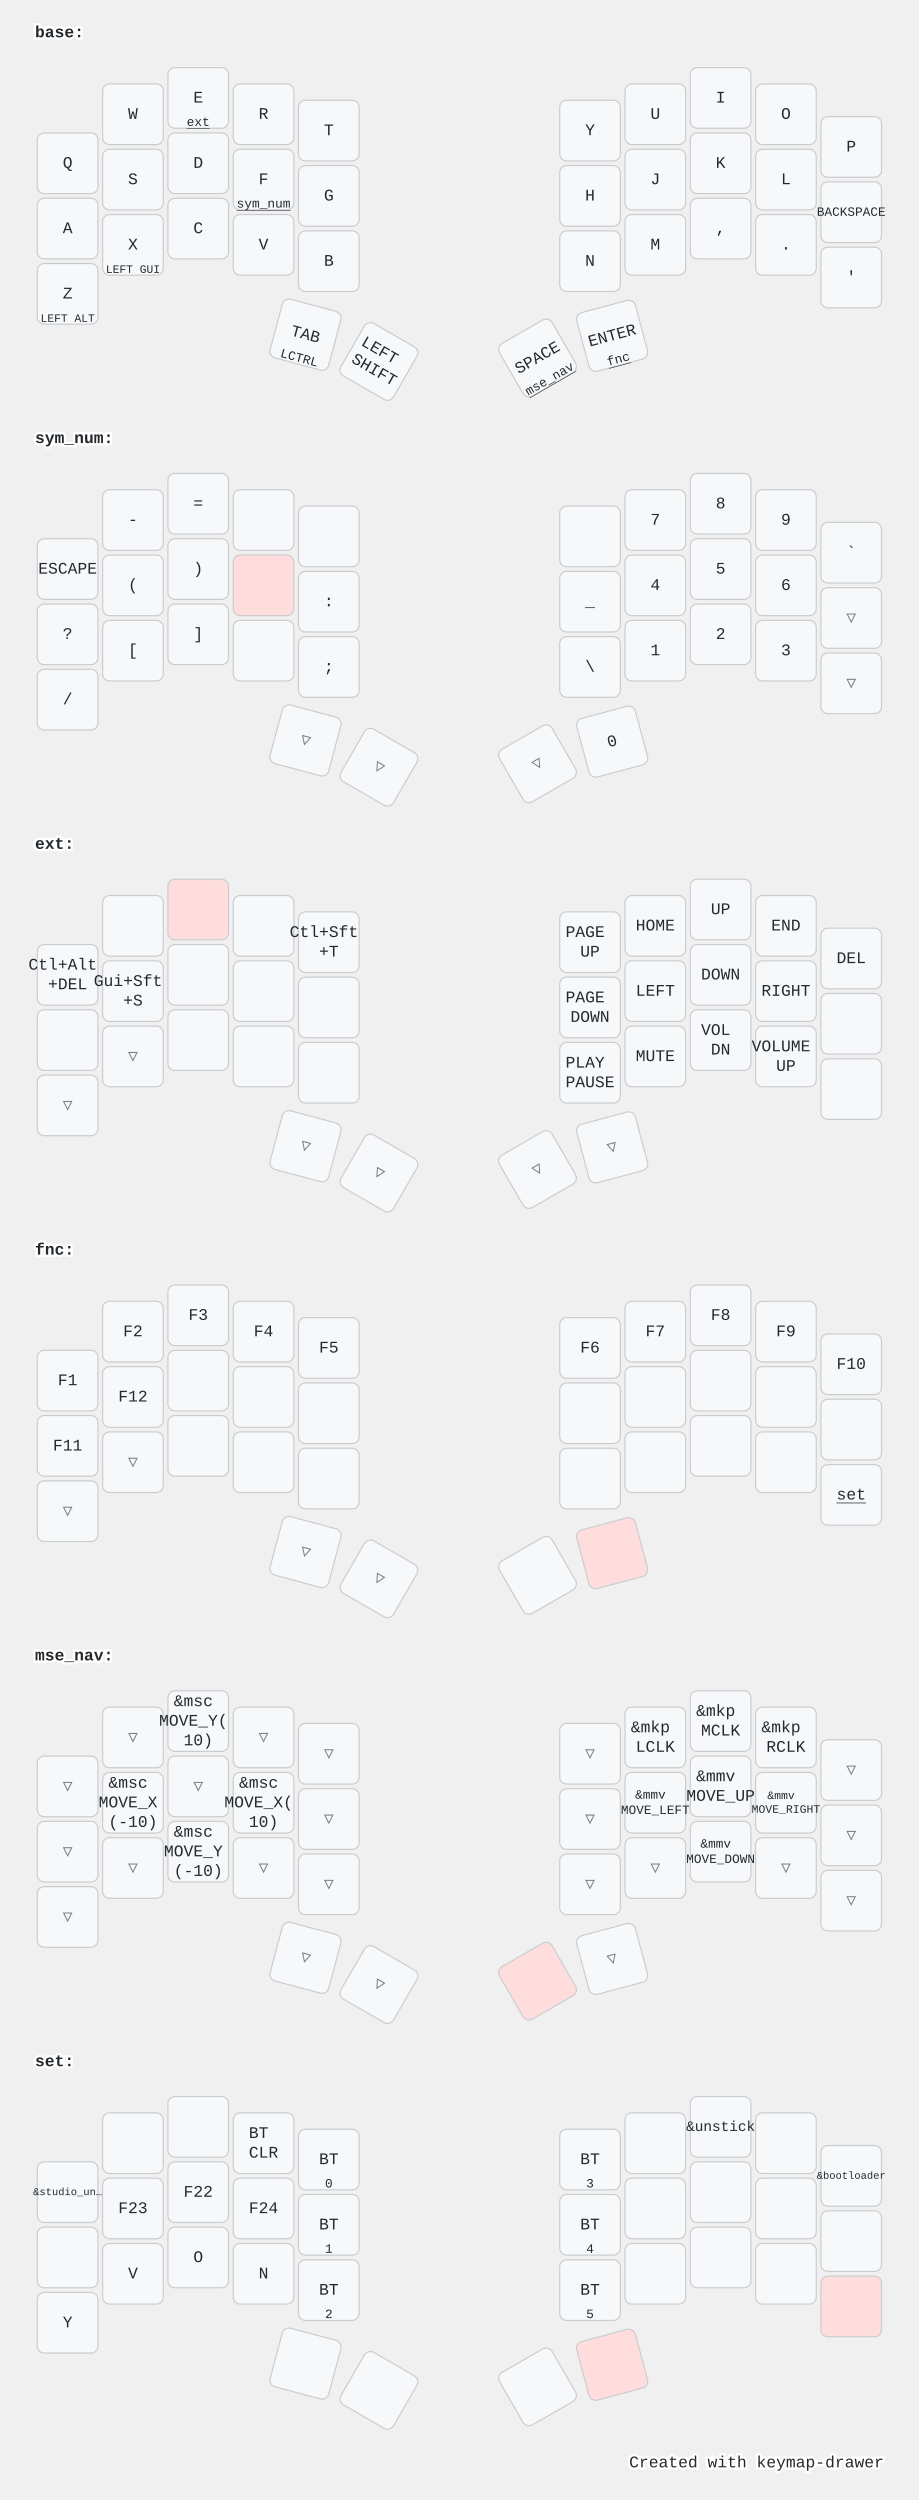
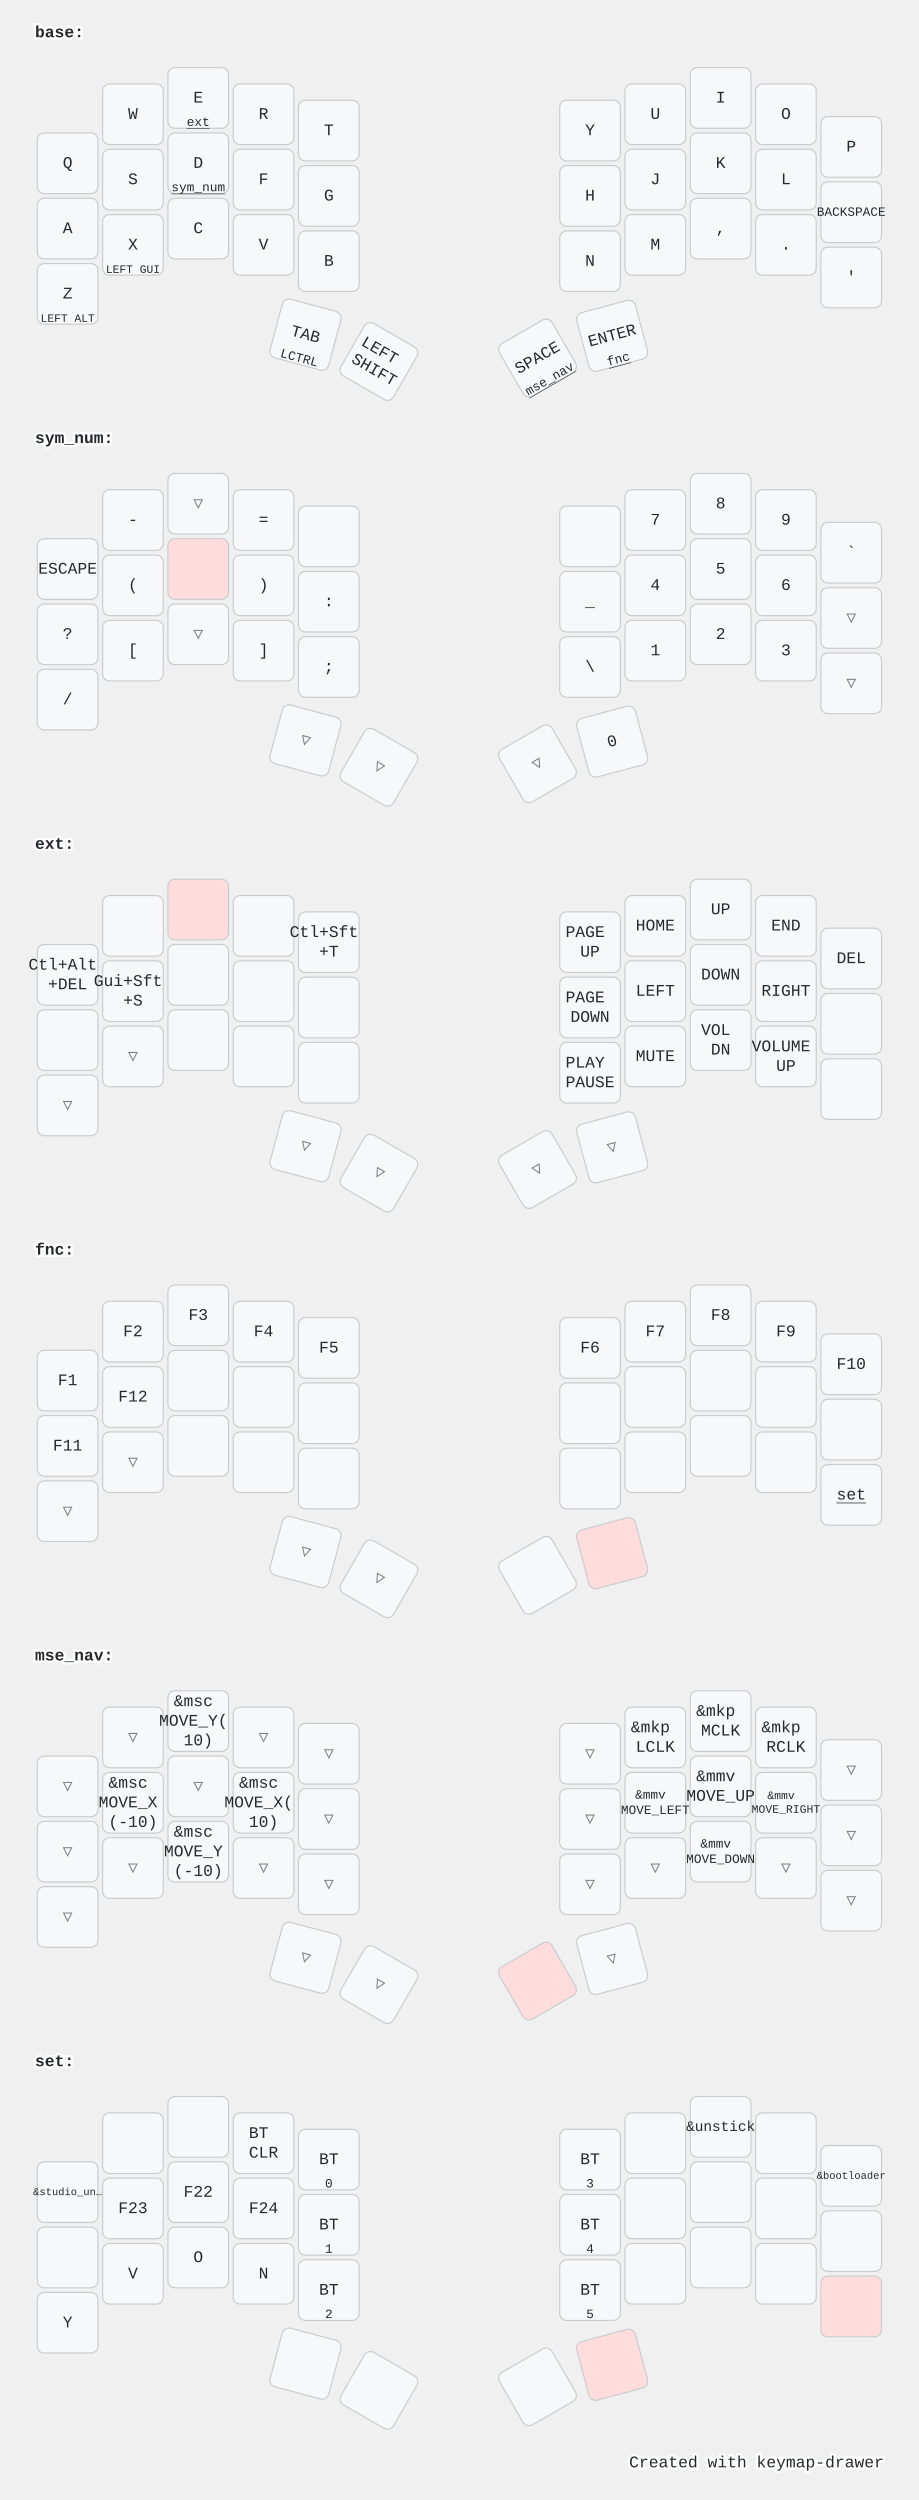
<svg xmlns="http://www.w3.org/2000/svg" width="788" height="2144" viewBox="0 0 788 2144" class="keymap">
  <style>/* inherit to force styles through use tags */
svg path {
    fill: inherit;
}

/* font and background color specifications */
svg.keymap {
    font-family: SFMono-Regular,Consolas,Liberation Mono,Menlo,monospace;
    font-size: 14px;
    font-kerning: normal;
    text-rendering: optimizeLegibility;
    fill: #24292e;
}

/* default key styling */
rect.key {
    fill: #f6f8fa;
}

rect.key, rect.combo {
    stroke: #c9cccf;
    stroke-width: 1;
}

/* default key side styling, only used is draw_key_sides is set */
rect.side {
    filter: brightness(90%);
}

/* color accent for combo boxes */
rect.combo, rect.combo-separate {
    fill: #cdf;
}

/* color accent for held keys */
rect.held, rect.combo.held {
    fill: #fdd;
}

/* color accent for ghost (optional) keys */
rect.ghost, rect.combo.ghost {
    stroke-dasharray: 4, 4;
    stroke-width: 2;
}

text {
    text-anchor: middle;
    dominant-baseline: middle;
}

/* styling for layer labels */
text.label {
    font-weight: bold;
    text-anchor: start;
    stroke: white;
    stroke-width: 4;
    paint-order: stroke;
}

/* styling for optional footer */
text.footer {
    text-anchor: end;
    dominant-baseline: auto;
    stroke: white;
    stroke-width: 4;
    paint-order: stroke;
}

/* styling for combo tap, and key non-tap label text */
text.combo, text.hold, text.shifted, text.left, text.right {
    font-size: 11px;
}

text.hold {
    text-anchor: middle;
    dominant-baseline: auto;
}

text.shifted {
    text-anchor: middle;
    dominant-baseline: hanging;
}

text.left {
    text-anchor: start;
}

text.right {
    text-anchor: end;
}

text.layer-activator {
    text-decoration: underline;
}

/* styling for hold/shifted label text in combo box */
text.combo.hold, text.combo.shifted, text.combo.left, text.combo.right {
    font-size: 8px;
}

/* lighter symbol for transparent keys */
text.trans {
    fill: #7b7e81;
}

/* styling for combo dendrons */
path.combo {
    stroke-width: 1;
    stroke: gray;
    fill: none;
}

/* Start Tabler Icons Cleanup */
/* cannot use height/width with glyphs */
.icon-tabler &gt; path {
    fill: inherit;
    stroke: inherit;
    stroke-width: 2;
}
/* hide tabler's default box */
.icon-tabler &gt; path[stroke="none"][fill="none"] {
    visibility: hidden;
}
/* End Tabler Icons Cleanup */

@media (prefers-color-scheme: dark) {
svg.keymap { fill: #d1d6db; }
rect.key { fill: #3f4750; }
rect.key, rect.combo { stroke: #60666c; }
rect.combo, rect.combo-separate { fill: #1f3d7a; }
rect.held, rect.combo.held { fill: #854747; }
text.label, text.footer { stroke: black; }
text.trans { fill: #7e8184; }
path.combo { stroke: #7f7f7f; }

}

svg.keymap { background-color: #ccccff; }</style>
  <g transform="translate(30, 0)" class="layer-base">
    <text x="0" y="28" class="label" id="base">base:</text>
    <g transform="translate(0, 56)">
      <g transform="translate(28, 84)" class="key keypos-0">
        <rect rx="6" ry="6" x="-26" y="-26" width="52" height="52" class="key" />
        <text x="0" y="0" class="key tap">Q</text>
      </g>
      <g transform="translate(84, 42)" class="key keypos-1">
        <rect rx="6" ry="6" x="-26" y="-26" width="52" height="52" class="key" />
        <text x="0" y="0" class="key tap">W</text>
      </g>
      <g transform="translate(140, 28)" class="key keypos-2">
        <rect rx="6" ry="6" x="-26" y="-26" width="52" height="52" class="key" />
        <text x="0" y="0" class="key tap">E</text>
        <a href="#ext">
          <text x="0" y="24" class="key hold layer-activator">ext</text>
        </a>
      </g>
      <g transform="translate(196, 42)" class="key keypos-3">
        <rect rx="6" ry="6" x="-26" y="-26" width="52" height="52" class="key" />
        <text x="0" y="0" class="key tap">R</text>
      </g>
      <g transform="translate(252, 56)" class="key keypos-4">
        <rect rx="6" ry="6" x="-26" y="-26" width="52" height="52" class="key" />
        <text x="0" y="0" class="key tap">T</text>
      </g>
      <g transform="translate(476, 56)" class="key keypos-5">
        <rect rx="6" ry="6" x="-26" y="-26" width="52" height="52" class="key" />
        <text x="0" y="0" class="key tap">Y</text>
      </g>
      <g transform="translate(532, 42)" class="key keypos-6">
        <rect rx="6" ry="6" x="-26" y="-26" width="52" height="52" class="key" />
        <text x="0" y="0" class="key tap">U</text>
      </g>
      <g transform="translate(588, 28)" class="key keypos-7">
        <rect rx="6" ry="6" x="-26" y="-26" width="52" height="52" class="key" />
        <text x="0" y="0" class="key tap">I</text>
      </g>
      <g transform="translate(644, 42)" class="key keypos-8">
        <rect rx="6" ry="6" x="-26" y="-26" width="52" height="52" class="key" />
        <text x="0" y="0" class="key tap">O</text>
      </g>
      <g transform="translate(700, 70)" class="key keypos-9">
        <rect rx="6" ry="6" x="-26" y="-26" width="52" height="52" class="key" />
        <text x="0" y="0" class="key tap">P</text>
      </g>
      <g transform="translate(28, 140)" class="key keypos-10">
        <rect rx="6" ry="6" x="-26" y="-26" width="52" height="52" class="key" />
        <text x="0" y="0" class="key tap">A</text>
      </g>
      <g transform="translate(84, 98)" class="key keypos-11">
        <rect rx="6" ry="6" x="-26" y="-26" width="52" height="52" class="key" />
        <text x="0" y="0" class="key tap">S</text>
      </g>
      <g transform="translate(140, 84)" class="key keypos-12">
        <rect rx="6" ry="6" x="-26" y="-26" width="52" height="52" class="key" />
        <text x="0" y="0" class="key tap">D</text>
-       </g>
-       <g transform="translate(196, 98)" class="key keypos-13">
-         <rect rx="6" ry="6" x="-26" y="-26" width="52" height="52" class="key" />
-         <text x="0" y="0" class="key tap">F</text>
        <a href="#sym_num">
          <text x="0" y="24" class="key hold layer-activator">sym_num</text>
        </a>
+       </g>
+       <g transform="translate(196, 98)" class="key keypos-13">
+         <rect rx="6" ry="6" x="-26" y="-26" width="52" height="52" class="key" />
+         <text x="0" y="0" class="key tap">F</text>
      </g>
      <g transform="translate(252, 112)" class="key keypos-14">
        <rect rx="6" ry="6" x="-26" y="-26" width="52" height="52" class="key" />
        <text x="0" y="0" class="key tap">G</text>
      </g>
      <g transform="translate(476, 112)" class="key keypos-15">
        <rect rx="6" ry="6" x="-26" y="-26" width="52" height="52" class="key" />
        <text x="0" y="0" class="key tap">H</text>
      </g>
      <g transform="translate(532, 98)" class="key keypos-16">
        <rect rx="6" ry="6" x="-26" y="-26" width="52" height="52" class="key" />
        <text x="0" y="0" class="key tap">J</text>
      </g>
      <g transform="translate(588, 84)" class="key keypos-17">
        <rect rx="6" ry="6" x="-26" y="-26" width="52" height="52" class="key" />
        <text x="0" y="0" class="key tap">K</text>
      </g>
      <g transform="translate(644, 98)" class="key keypos-18">
        <rect rx="6" ry="6" x="-26" y="-26" width="52" height="52" class="key" />
        <text x="0" y="0" class="key tap">L</text>
      </g>
      <g transform="translate(700, 126)" class="key keypos-19">
        <rect rx="6" ry="6" x="-26" y="-26" width="52" height="52" class="key" />
        <text x="0" y="0" class="key tap">
          <tspan style="font-size: 78%">BACKSPACE</tspan>
        </text>
      </g>
      <g transform="translate(28, 196)" class="key keypos-20">
        <rect rx="6" ry="6" x="-26" y="-26" width="52" height="52" class="key" />
        <text x="0" y="0" class="key tap">Z</text>
        <text x="0" y="24" class="key hold">
          <tspan style="font-size: 88%">LEFT ALT</tspan>
        </text>
      </g>
      <g transform="translate(84, 154)" class="key keypos-21">
        <rect rx="6" ry="6" x="-26" y="-26" width="52" height="52" class="key" />
        <text x="0" y="0" class="key tap">X</text>
        <text x="0" y="24" class="key hold">
          <tspan style="font-size: 88%">LEFT GUI</tspan>
        </text>
      </g>
      <g transform="translate(140, 140)" class="key keypos-22">
        <rect rx="6" ry="6" x="-26" y="-26" width="52" height="52" class="key" />
        <text x="0" y="0" class="key tap">C</text>
      </g>
      <g transform="translate(196, 154)" class="key keypos-23">
        <rect rx="6" ry="6" x="-26" y="-26" width="52" height="52" class="key" />
        <text x="0" y="0" class="key tap">V</text>
      </g>
      <g transform="translate(252, 168)" class="key keypos-24">
        <rect rx="6" ry="6" x="-26" y="-26" width="52" height="52" class="key" />
        <text x="0" y="0" class="key tap">B</text>
      </g>
      <g transform="translate(476, 168)" class="key keypos-25">
        <rect rx="6" ry="6" x="-26" y="-26" width="52" height="52" class="key" />
        <text x="0" y="0" class="key tap">N</text>
      </g>
      <g transform="translate(532, 154)" class="key keypos-26">
        <rect rx="6" ry="6" x="-26" y="-26" width="52" height="52" class="key" />
        <text x="0" y="0" class="key tap">M</text>
      </g>
      <g transform="translate(588, 140)" class="key keypos-27">
        <rect rx="6" ry="6" x="-26" y="-26" width="52" height="52" class="key" />
        <text x="0" y="0" class="key tap">,</text>
      </g>
      <g transform="translate(644, 154)" class="key keypos-28">
        <rect rx="6" ry="6" x="-26" y="-26" width="52" height="52" class="key" />
        <text x="0" y="0" class="key tap">.</text>
      </g>
      <g transform="translate(700, 182)" class="key keypos-29">
        <rect rx="6" ry="6" x="-26" y="-26" width="52" height="52" class="key" />
        <text x="0" y="0" class="key tap">'</text>
      </g>
      <g transform="translate(232, 231) rotate(15.0)" class="key keypos-30">
        <rect rx="6" ry="6" x="-26" y="-26" width="52" height="52" class="key" />
        <text x="0" y="0" class="key tap">TAB</text>
        <text x="0" y="24" class="key hold">LCTRL</text>
      </g>
      <g transform="translate(295, 254) rotate(30.0)" class="key keypos-31">
        <rect rx="6" ry="6" x="-26" y="-26" width="52" height="52" class="key" />
        <text x="0" y="0" class="key tap">
          <tspan x="0" dy="-0.6em">LEFT</tspan>
          <tspan x="0" dy="1.2em">SHIFT</tspan>
        </text>
      </g>
      <g transform="translate(431, 251) rotate(-30.0)" class="key keypos-32">
        <rect rx="6" ry="6" x="-26" y="-26" width="52" height="52" class="key" />
        <text x="0" y="0" class="key tap">SPACE</text>
        <a href="#mse_nav">
          <text x="0" y="24" class="key hold layer-activator">mse_nav</text>
        </a>
      </g>
      <g transform="translate(495, 232) rotate(-15.0)" class="key keypos-33">
        <rect rx="6" ry="6" x="-26" y="-26" width="52" height="52" class="key" />
        <text x="0" y="0" class="key tap">ENTER</text>
        <a href="#fnc">
          <text x="0" y="24" class="key hold layer-activator">fnc</text>
        </a>
      </g>
    </g>
  </g>
  <g transform="translate(30, 348)" class="layer-sym_num">
    <text x="0" y="28" class="label" id="sym_num">sym_num:</text>
    <g transform="translate(0, 56)">
      <g transform="translate(28, 84)" class="key keypos-0">
        <rect rx="6" ry="6" x="-26" y="-26" width="52" height="52" class="key" />
        <text x="0" y="0" class="key tap">ESCAPE</text>
      </g>
      <g transform="translate(84, 42)" class="key keypos-1">
        <rect rx="6" ry="6" x="-26" y="-26" width="52" height="52" class="key" />
        <text x="0" y="0" class="key tap">-</text>
      </g>
-       <g transform="translate(140, 28)" class="key keypos-2">
+       <g transform="translate(140, 28)" class="key trans keypos-2">
+         <rect rx="6" ry="6" x="-26" y="-26" width="52" height="52" class="key trans" />
+         <text x="0" y="0" class="key trans tap">▽</text>
+       </g>
+       <g transform="translate(196, 42)" class="key keypos-3">
        <rect rx="6" ry="6" x="-26" y="-26" width="52" height="52" class="key" />
        <text x="0" y="0" class="key tap">=</text>
      </g>
-       <g transform="translate(196, 42)" class="key keypos-3">
-         <rect rx="6" ry="6" x="-26" y="-26" width="52" height="52" class="key" />
-       </g>
      <g transform="translate(252, 56)" class="key keypos-4">
        <rect rx="6" ry="6" x="-26" y="-26" width="52" height="52" class="key" />
      </g>
      <g transform="translate(476, 56)" class="key keypos-5">
        <rect rx="6" ry="6" x="-26" y="-26" width="52" height="52" class="key" />
      </g>
      <g transform="translate(532, 42)" class="key keypos-6">
        <rect rx="6" ry="6" x="-26" y="-26" width="52" height="52" class="key" />
        <text x="0" y="0" class="key tap">7</text>
      </g>
      <g transform="translate(588, 28)" class="key keypos-7">
        <rect rx="6" ry="6" x="-26" y="-26" width="52" height="52" class="key" />
        <text x="0" y="0" class="key tap">8</text>
      </g>
      <g transform="translate(644, 42)" class="key keypos-8">
        <rect rx="6" ry="6" x="-26" y="-26" width="52" height="52" class="key" />
        <text x="0" y="0" class="key tap">9</text>
      </g>
      <g transform="translate(700, 70)" class="key keypos-9">
        <rect rx="6" ry="6" x="-26" y="-26" width="52" height="52" class="key" />
        <text x="0" y="0" class="key tap">`</text>
      </g>
      <g transform="translate(28, 140)" class="key keypos-10">
        <rect rx="6" ry="6" x="-26" y="-26" width="52" height="52" class="key" />
        <text x="0" y="0" class="key tap">?</text>
      </g>
      <g transform="translate(84, 98)" class="key keypos-11">
        <rect rx="6" ry="6" x="-26" y="-26" width="52" height="52" class="key" />
        <text x="0" y="0" class="key tap">(</text>
      </g>
-       <g transform="translate(140, 84)" class="key keypos-12">
+       <g transform="translate(140, 84)" class="key held keypos-12">
+         <rect rx="6" ry="6" x="-26" y="-26" width="52" height="52" class="key held" />
+       </g>
+       <g transform="translate(196, 98)" class="key keypos-13">
        <rect rx="6" ry="6" x="-26" y="-26" width="52" height="52" class="key" />
        <text x="0" y="0" class="key tap">)</text>
      </g>
-       <g transform="translate(196, 98)" class="key held keypos-13">
-         <rect rx="6" ry="6" x="-26" y="-26" width="52" height="52" class="key held" />
-       </g>
      <g transform="translate(252, 112)" class="key keypos-14">
        <rect rx="6" ry="6" x="-26" y="-26" width="52" height="52" class="key" />
        <text x="0" y="0" class="key tap">:</text>
      </g>
      <g transform="translate(476, 112)" class="key keypos-15">
        <rect rx="6" ry="6" x="-26" y="-26" width="52" height="52" class="key" />
        <text x="0" y="0" class="key tap">_</text>
      </g>
      <g transform="translate(532, 98)" class="key keypos-16">
        <rect rx="6" ry="6" x="-26" y="-26" width="52" height="52" class="key" />
        <text x="0" y="0" class="key tap">4</text>
      </g>
      <g transform="translate(588, 84)" class="key keypos-17">
        <rect rx="6" ry="6" x="-26" y="-26" width="52" height="52" class="key" />
        <text x="0" y="0" class="key tap">5</text>
      </g>
      <g transform="translate(644, 98)" class="key keypos-18">
        <rect rx="6" ry="6" x="-26" y="-26" width="52" height="52" class="key" />
        <text x="0" y="0" class="key tap">6</text>
      </g>
      <g transform="translate(700, 126)" class="key trans keypos-19">
        <rect rx="6" ry="6" x="-26" y="-26" width="52" height="52" class="key trans" />
        <text x="0" y="0" class="key trans tap">▽</text>
      </g>
      <g transform="translate(28, 196)" class="key keypos-20">
        <rect rx="6" ry="6" x="-26" y="-26" width="52" height="52" class="key" />
        <text x="0" y="0" class="key tap">/</text>
      </g>
      <g transform="translate(84, 154)" class="key keypos-21">
        <rect rx="6" ry="6" x="-26" y="-26" width="52" height="52" class="key" />
        <text x="0" y="0" class="key tap">[</text>
      </g>
-       <g transform="translate(140, 140)" class="key keypos-22">
+       <g transform="translate(140, 140)" class="key trans keypos-22">
+         <rect rx="6" ry="6" x="-26" y="-26" width="52" height="52" class="key trans" />
+         <text x="0" y="0" class="key trans tap">▽</text>
+       </g>
+       <g transform="translate(196, 154)" class="key keypos-23">
        <rect rx="6" ry="6" x="-26" y="-26" width="52" height="52" class="key" />
        <text x="0" y="0" class="key tap">]</text>
-       </g>
-       <g transform="translate(196, 154)" class="key keypos-23">
-         <rect rx="6" ry="6" x="-26" y="-26" width="52" height="52" class="key" />
      </g>
      <g transform="translate(252, 168)" class="key keypos-24">
        <rect rx="6" ry="6" x="-26" y="-26" width="52" height="52" class="key" />
        <text x="0" y="0" class="key tap">;</text>
      </g>
      <g transform="translate(476, 168)" class="key keypos-25">
        <rect rx="6" ry="6" x="-26" y="-26" width="52" height="52" class="key" />
        <text x="0" y="0" class="key tap">\</text>
      </g>
      <g transform="translate(532, 154)" class="key keypos-26">
        <rect rx="6" ry="6" x="-26" y="-26" width="52" height="52" class="key" />
        <text x="0" y="0" class="key tap">1</text>
      </g>
      <g transform="translate(588, 140)" class="key keypos-27">
        <rect rx="6" ry="6" x="-26" y="-26" width="52" height="52" class="key" />
        <text x="0" y="0" class="key tap">2</text>
      </g>
      <g transform="translate(644, 154)" class="key keypos-28">
        <rect rx="6" ry="6" x="-26" y="-26" width="52" height="52" class="key" />
        <text x="0" y="0" class="key tap">3</text>
      </g>
      <g transform="translate(700, 182)" class="key trans keypos-29">
        <rect rx="6" ry="6" x="-26" y="-26" width="52" height="52" class="key trans" />
        <text x="0" y="0" class="key trans tap">▽</text>
      </g>
      <g transform="translate(232, 231) rotate(15.0)" class="key trans keypos-30">
        <rect rx="6" ry="6" x="-26" y="-26" width="52" height="52" class="key trans" />
        <text x="0" y="0" class="key trans tap">▽</text>
      </g>
      <g transform="translate(295, 254) rotate(30.0)" class="key trans keypos-31">
        <rect rx="6" ry="6" x="-26" y="-26" width="52" height="52" class="key trans" />
        <text x="0" y="0" class="key trans tap">▽</text>
      </g>
      <g transform="translate(431, 251) rotate(-30.0)" class="key trans keypos-32">
        <rect rx="6" ry="6" x="-26" y="-26" width="52" height="52" class="key trans" />
        <text x="0" y="0" class="key trans tap">▽</text>
      </g>
      <g transform="translate(495, 232) rotate(-15.0)" class="key keypos-33">
        <rect rx="6" ry="6" x="-26" y="-26" width="52" height="52" class="key" />
        <text x="0" y="0" class="key tap">0</text>
      </g>
    </g>
  </g>
  <g transform="translate(30, 696)" class="layer-ext">
    <text x="0" y="28" class="label" id="ext">ext:</text>
    <g transform="translate(0, 56)">
      <g transform="translate(28, 84)" class="key keypos-0">
        <rect rx="6" ry="6" x="-26" y="-26" width="52" height="52" class="key" />
        <text x="0" y="0" class="key tap">
          <tspan x="0" dy="-0.6em">Ctl+Alt</tspan>
          <tspan x="0" dy="1.2em">+DEL</tspan>
        </text>
      </g>
      <g transform="translate(84, 42)" class="key keypos-1">
        <rect rx="6" ry="6" x="-26" y="-26" width="52" height="52" class="key" />
      </g>
      <g transform="translate(140, 28)" class="key held keypos-2">
        <rect rx="6" ry="6" x="-26" y="-26" width="52" height="52" class="key held" />
      </g>
      <g transform="translate(196, 42)" class="key keypos-3">
        <rect rx="6" ry="6" x="-26" y="-26" width="52" height="52" class="key" />
      </g>
      <g transform="translate(252, 56)" class="key keypos-4">
        <rect rx="6" ry="6" x="-26" y="-26" width="52" height="52" class="key" />
        <text x="0" y="0" class="key tap">
          <tspan x="0" dy="-0.6em">Ctl+Sft</tspan>
          <tspan x="0" dy="1.2em">+T</tspan>
        </text>
      </g>
      <g transform="translate(476, 56)" class="key keypos-5">
        <rect rx="6" ry="6" x="-26" y="-26" width="52" height="52" class="key" />
        <text x="0" y="0" class="key tap">
          <tspan x="0" dy="-0.6em">PAGE</tspan>
          <tspan x="0" dy="1.2em">UP</tspan>
        </text>
      </g>
      <g transform="translate(532, 42)" class="key keypos-6">
        <rect rx="6" ry="6" x="-26" y="-26" width="52" height="52" class="key" />
        <text x="0" y="0" class="key tap">HOME</text>
      </g>
      <g transform="translate(588, 28)" class="key keypos-7">
        <rect rx="6" ry="6" x="-26" y="-26" width="52" height="52" class="key" />
        <text x="0" y="0" class="key tap">UP</text>
      </g>
      <g transform="translate(644, 42)" class="key keypos-8">
        <rect rx="6" ry="6" x="-26" y="-26" width="52" height="52" class="key" />
        <text x="0" y="0" class="key tap">END</text>
      </g>
      <g transform="translate(700, 70)" class="key keypos-9">
        <rect rx="6" ry="6" x="-26" y="-26" width="52" height="52" class="key" />
        <text x="0" y="0" class="key tap">DEL</text>
      </g>
      <g transform="translate(28, 140)" class="key keypos-10">
        <rect rx="6" ry="6" x="-26" y="-26" width="52" height="52" class="key" />
      </g>
      <g transform="translate(84, 98)" class="key keypos-11">
        <rect rx="6" ry="6" x="-26" y="-26" width="52" height="52" class="key" />
        <text x="0" y="0" class="key tap">
          <tspan x="0" dy="-0.6em">Gui+Sft</tspan>
          <tspan x="0" dy="1.2em">+S</tspan>
        </text>
      </g>
      <g transform="translate(140, 84)" class="key keypos-12">
        <rect rx="6" ry="6" x="-26" y="-26" width="52" height="52" class="key" />
      </g>
      <g transform="translate(196, 98)" class="key keypos-13">
        <rect rx="6" ry="6" x="-26" y="-26" width="52" height="52" class="key" />
      </g>
      <g transform="translate(252, 112)" class="key keypos-14">
        <rect rx="6" ry="6" x="-26" y="-26" width="52" height="52" class="key" />
      </g>
      <g transform="translate(476, 112)" class="key keypos-15">
        <rect rx="6" ry="6" x="-26" y="-26" width="52" height="52" class="key" />
        <text x="0" y="0" class="key tap">
          <tspan x="0" dy="-0.6em">PAGE</tspan>
          <tspan x="0" dy="1.2em">DOWN</tspan>
        </text>
      </g>
      <g transform="translate(532, 98)" class="key keypos-16">
        <rect rx="6" ry="6" x="-26" y="-26" width="52" height="52" class="key" />
        <text x="0" y="0" class="key tap">LEFT</text>
      </g>
      <g transform="translate(588, 84)" class="key keypos-17">
        <rect rx="6" ry="6" x="-26" y="-26" width="52" height="52" class="key" />
        <text x="0" y="0" class="key tap">DOWN</text>
      </g>
      <g transform="translate(644, 98)" class="key keypos-18">
        <rect rx="6" ry="6" x="-26" y="-26" width="52" height="52" class="key" />
        <text x="0" y="0" class="key tap">RIGHT</text>
      </g>
      <g transform="translate(700, 126)" class="key keypos-19">
        <rect rx="6" ry="6" x="-26" y="-26" width="52" height="52" class="key" />
      </g>
      <g transform="translate(28, 196)" class="key trans keypos-20">
        <rect rx="6" ry="6" x="-26" y="-26" width="52" height="52" class="key trans" />
        <text x="0" y="0" class="key trans tap">▽</text>
      </g>
      <g transform="translate(84, 154)" class="key trans keypos-21">
        <rect rx="6" ry="6" x="-26" y="-26" width="52" height="52" class="key trans" />
        <text x="0" y="0" class="key trans tap">▽</text>
      </g>
      <g transform="translate(140, 140)" class="key keypos-22">
        <rect rx="6" ry="6" x="-26" y="-26" width="52" height="52" class="key" />
      </g>
      <g transform="translate(196, 154)" class="key keypos-23">
        <rect rx="6" ry="6" x="-26" y="-26" width="52" height="52" class="key" />
      </g>
      <g transform="translate(252, 168)" class="key keypos-24">
        <rect rx="6" ry="6" x="-26" y="-26" width="52" height="52" class="key" />
      </g>
      <g transform="translate(476, 168)" class="key keypos-25">
        <rect rx="6" ry="6" x="-26" y="-26" width="52" height="52" class="key" />
        <text x="0" y="0" class="key tap">
          <tspan x="0" dy="-0.6em">PLAY</tspan>
          <tspan x="0" dy="1.2em">PAUSE</tspan>
        </text>
      </g>
      <g transform="translate(532, 154)" class="key keypos-26">
        <rect rx="6" ry="6" x="-26" y="-26" width="52" height="52" class="key" />
        <text x="0" y="0" class="key tap">MUTE</text>
      </g>
      <g transform="translate(588, 140)" class="key keypos-27">
        <rect rx="6" ry="6" x="-26" y="-26" width="52" height="52" class="key" />
        <text x="0" y="0" class="key tap">
          <tspan x="0" dy="-0.6em">VOL</tspan>
          <tspan x="0" dy="1.2em">DN</tspan>
        </text>
      </g>
      <g transform="translate(644, 154)" class="key keypos-28">
        <rect rx="6" ry="6" x="-26" y="-26" width="52" height="52" class="key" />
        <text x="0" y="0" class="key tap">
          <tspan x="0" dy="-0.6em">VOLUME</tspan>
          <tspan x="0" dy="1.2em">UP</tspan>
        </text>
      </g>
      <g transform="translate(700, 182)" class="key keypos-29">
        <rect rx="6" ry="6" x="-26" y="-26" width="52" height="52" class="key" />
      </g>
      <g transform="translate(232, 231) rotate(15.0)" class="key trans keypos-30">
        <rect rx="6" ry="6" x="-26" y="-26" width="52" height="52" class="key trans" />
        <text x="0" y="0" class="key trans tap">▽</text>
      </g>
      <g transform="translate(295, 254) rotate(30.0)" class="key trans keypos-31">
        <rect rx="6" ry="6" x="-26" y="-26" width="52" height="52" class="key trans" />
        <text x="0" y="0" class="key trans tap">▽</text>
      </g>
      <g transform="translate(431, 251) rotate(-30.0)" class="key trans keypos-32">
        <rect rx="6" ry="6" x="-26" y="-26" width="52" height="52" class="key trans" />
        <text x="0" y="0" class="key trans tap">▽</text>
      </g>
      <g transform="translate(495, 232) rotate(-15.0)" class="key trans keypos-33">
        <rect rx="6" ry="6" x="-26" y="-26" width="52" height="52" class="key trans" />
        <text x="0" y="0" class="key trans tap">▽</text>
      </g>
    </g>
  </g>
  <g transform="translate(30, 1044)" class="layer-fnc">
    <text x="0" y="28" class="label" id="fnc">fnc:</text>
    <g transform="translate(0, 56)">
      <g transform="translate(28, 84)" class="key keypos-0">
        <rect rx="6" ry="6" x="-26" y="-26" width="52" height="52" class="key" />
        <text x="0" y="0" class="key tap">F1</text>
      </g>
      <g transform="translate(84, 42)" class="key keypos-1">
        <rect rx="6" ry="6" x="-26" y="-26" width="52" height="52" class="key" />
        <text x="0" y="0" class="key tap">F2</text>
      </g>
      <g transform="translate(140, 28)" class="key keypos-2">
        <rect rx="6" ry="6" x="-26" y="-26" width="52" height="52" class="key" />
        <text x="0" y="0" class="key tap">F3</text>
      </g>
      <g transform="translate(196, 42)" class="key keypos-3">
        <rect rx="6" ry="6" x="-26" y="-26" width="52" height="52" class="key" />
        <text x="0" y="0" class="key tap">F4</text>
      </g>
      <g transform="translate(252, 56)" class="key keypos-4">
        <rect rx="6" ry="6" x="-26" y="-26" width="52" height="52" class="key" />
        <text x="0" y="0" class="key tap">F5</text>
      </g>
      <g transform="translate(476, 56)" class="key keypos-5">
        <rect rx="6" ry="6" x="-26" y="-26" width="52" height="52" class="key" />
        <text x="0" y="0" class="key tap">F6</text>
      </g>
      <g transform="translate(532, 42)" class="key keypos-6">
        <rect rx="6" ry="6" x="-26" y="-26" width="52" height="52" class="key" />
        <text x="0" y="0" class="key tap">F7</text>
      </g>
      <g transform="translate(588, 28)" class="key keypos-7">
        <rect rx="6" ry="6" x="-26" y="-26" width="52" height="52" class="key" />
        <text x="0" y="0" class="key tap">F8</text>
      </g>
      <g transform="translate(644, 42)" class="key keypos-8">
        <rect rx="6" ry="6" x="-26" y="-26" width="52" height="52" class="key" />
        <text x="0" y="0" class="key tap">F9</text>
      </g>
      <g transform="translate(700, 70)" class="key keypos-9">
        <rect rx="6" ry="6" x="-26" y="-26" width="52" height="52" class="key" />
        <text x="0" y="0" class="key tap">F10</text>
      </g>
      <g transform="translate(28, 140)" class="key keypos-10">
        <rect rx="6" ry="6" x="-26" y="-26" width="52" height="52" class="key" />
        <text x="0" y="0" class="key tap">F11</text>
      </g>
      <g transform="translate(84, 98)" class="key keypos-11">
        <rect rx="6" ry="6" x="-26" y="-26" width="52" height="52" class="key" />
        <text x="0" y="0" class="key tap">F12</text>
      </g>
      <g transform="translate(140, 84)" class="key keypos-12">
        <rect rx="6" ry="6" x="-26" y="-26" width="52" height="52" class="key" />
      </g>
      <g transform="translate(196, 98)" class="key keypos-13">
        <rect rx="6" ry="6" x="-26" y="-26" width="52" height="52" class="key" />
      </g>
      <g transform="translate(252, 112)" class="key keypos-14">
        <rect rx="6" ry="6" x="-26" y="-26" width="52" height="52" class="key" />
      </g>
      <g transform="translate(476, 112)" class="key keypos-15">
        <rect rx="6" ry="6" x="-26" y="-26" width="52" height="52" class="key" />
      </g>
      <g transform="translate(532, 98)" class="key keypos-16">
        <rect rx="6" ry="6" x="-26" y="-26" width="52" height="52" class="key" />
      </g>
      <g transform="translate(588, 84)" class="key keypos-17">
        <rect rx="6" ry="6" x="-26" y="-26" width="52" height="52" class="key" />
      </g>
      <g transform="translate(644, 98)" class="key keypos-18">
        <rect rx="6" ry="6" x="-26" y="-26" width="52" height="52" class="key" />
      </g>
      <g transform="translate(700, 126)" class="key keypos-19">
        <rect rx="6" ry="6" x="-26" y="-26" width="52" height="52" class="key" />
      </g>
      <g transform="translate(28, 196)" class="key trans keypos-20">
        <rect rx="6" ry="6" x="-26" y="-26" width="52" height="52" class="key trans" />
        <text x="0" y="0" class="key trans tap">▽</text>
      </g>
      <g transform="translate(84, 154)" class="key trans keypos-21">
        <rect rx="6" ry="6" x="-26" y="-26" width="52" height="52" class="key trans" />
        <text x="0" y="0" class="key trans tap">▽</text>
      </g>
      <g transform="translate(140, 140)" class="key keypos-22">
        <rect rx="6" ry="6" x="-26" y="-26" width="52" height="52" class="key" />
      </g>
      <g transform="translate(196, 154)" class="key keypos-23">
        <rect rx="6" ry="6" x="-26" y="-26" width="52" height="52" class="key" />
      </g>
      <g transform="translate(252, 168)" class="key keypos-24">
        <rect rx="6" ry="6" x="-26" y="-26" width="52" height="52" class="key" />
      </g>
      <g transform="translate(476, 168)" class="key keypos-25">
        <rect rx="6" ry="6" x="-26" y="-26" width="52" height="52" class="key" />
      </g>
      <g transform="translate(532, 154)" class="key keypos-26">
        <rect rx="6" ry="6" x="-26" y="-26" width="52" height="52" class="key" />
      </g>
      <g transform="translate(588, 140)" class="key keypos-27">
        <rect rx="6" ry="6" x="-26" y="-26" width="52" height="52" class="key" />
      </g>
      <g transform="translate(644, 154)" class="key keypos-28">
        <rect rx="6" ry="6" x="-26" y="-26" width="52" height="52" class="key" />
      </g>
      <g transform="translate(700, 182)" class="key keypos-29">
        <rect rx="6" ry="6" x="-26" y="-26" width="52" height="52" class="key" />
        <a href="#set">
          <text x="0" y="0" class="key tap layer-activator">set</text>
        </a>
      </g>
      <g transform="translate(232, 231) rotate(15.0)" class="key trans keypos-30">
        <rect rx="6" ry="6" x="-26" y="-26" width="52" height="52" class="key trans" />
        <text x="0" y="0" class="key trans tap">▽</text>
      </g>
      <g transform="translate(295, 254) rotate(30.0)" class="key trans keypos-31">
        <rect rx="6" ry="6" x="-26" y="-26" width="52" height="52" class="key trans" />
        <text x="0" y="0" class="key trans tap">▽</text>
      </g>
      <g transform="translate(431, 251) rotate(-30.0)" class="key keypos-32">
        <rect rx="6" ry="6" x="-26" y="-26" width="52" height="52" class="key" />
      </g>
      <g transform="translate(495, 232) rotate(-15.0)" class="key held keypos-33">
        <rect rx="6" ry="6" x="-26" y="-26" width="52" height="52" class="key held" />
      </g>
    </g>
  </g>
  <g transform="translate(30, 1392)" class="layer-mse_nav">
    <text x="0" y="28" class="label" id="mse_nav">mse_nav:</text>
    <g transform="translate(0, 56)">
      <g transform="translate(28, 84)" class="key trans keypos-0">
        <rect rx="6" ry="6" x="-26" y="-26" width="52" height="52" class="key trans" />
        <text x="0" y="0" class="key trans tap">▽</text>
      </g>
      <g transform="translate(84, 42)" class="key trans keypos-1">
        <rect rx="6" ry="6" x="-26" y="-26" width="52" height="52" class="key trans" />
        <text x="0" y="0" class="key trans tap">▽</text>
      </g>
      <g transform="translate(140, 28)" class="key keypos-2">
        <rect rx="6" ry="6" x="-26" y="-26" width="52" height="52" class="key" />
        <text x="0" y="0" class="key tap">
          <tspan x="0" dy="-1.2em">&amp;msc</tspan>
          <tspan x="0" dy="1.2em">MOVE_Y(</tspan>
          <tspan x="0" dy="1.2em">10)</tspan>
        </text>
      </g>
      <g transform="translate(196, 42)" class="key trans keypos-3">
        <rect rx="6" ry="6" x="-26" y="-26" width="52" height="52" class="key trans" />
        <text x="0" y="0" class="key trans tap">▽</text>
      </g>
      <g transform="translate(252, 56)" class="key trans keypos-4">
        <rect rx="6" ry="6" x="-26" y="-26" width="52" height="52" class="key trans" />
        <text x="0" y="0" class="key trans tap">▽</text>
      </g>
      <g transform="translate(476, 56)" class="key trans keypos-5">
        <rect rx="6" ry="6" x="-26" y="-26" width="52" height="52" class="key trans" />
        <text x="0" y="0" class="key trans tap">▽</text>
      </g>
      <g transform="translate(532, 42)" class="key keypos-6">
        <rect rx="6" ry="6" x="-26" y="-26" width="52" height="52" class="key" />
        <text x="0" y="0" class="key tap">
          <tspan x="0" dy="-0.6em">&amp;mkp</tspan>
          <tspan x="0" dy="1.2em">LCLK</tspan>
        </text>
      </g>
      <g transform="translate(588, 28)" class="key keypos-7">
        <rect rx="6" ry="6" x="-26" y="-26" width="52" height="52" class="key" />
        <text x="0" y="0" class="key tap">
          <tspan x="0" dy="-0.6em">&amp;mkp</tspan>
          <tspan x="0" dy="1.2em">MCLK</tspan>
        </text>
      </g>
      <g transform="translate(644, 42)" class="key keypos-8">
        <rect rx="6" ry="6" x="-26" y="-26" width="52" height="52" class="key" />
        <text x="0" y="0" class="key tap">
          <tspan x="0" dy="-0.6em">&amp;mkp</tspan>
          <tspan x="0" dy="1.2em">RCLK</tspan>
        </text>
      </g>
      <g transform="translate(700, 70)" class="key trans keypos-9">
        <rect rx="6" ry="6" x="-26" y="-26" width="52" height="52" class="key trans" />
        <text x="0" y="0" class="key trans tap">▽</text>
      </g>
      <g transform="translate(28, 140)" class="key trans keypos-10">
        <rect rx="6" ry="6" x="-26" y="-26" width="52" height="52" class="key trans" />
        <text x="0" y="0" class="key trans tap">▽</text>
      </g>
      <g transform="translate(84, 98)" class="key keypos-11">
        <rect rx="6" ry="6" x="-26" y="-26" width="52" height="52" class="key" />
        <text x="0" y="0" class="key tap">
          <tspan x="0" dy="-1.2em">&amp;msc</tspan>
          <tspan x="0" dy="1.2em">MOVE_X</tspan>
          <tspan x="0" dy="1.2em">(-10)</tspan>
        </text>
      </g>
      <g transform="translate(140, 84)" class="key trans keypos-12">
        <rect rx="6" ry="6" x="-26" y="-26" width="52" height="52" class="key trans" />
        <text x="0" y="0" class="key trans tap">▽</text>
      </g>
      <g transform="translate(196, 98)" class="key keypos-13">
        <rect rx="6" ry="6" x="-26" y="-26" width="52" height="52" class="key" />
        <text x="0" y="0" class="key tap">
          <tspan x="0" dy="-1.2em">&amp;msc</tspan>
          <tspan x="0" dy="1.2em">MOVE_X(</tspan>
          <tspan x="0" dy="1.2em">10)</tspan>
        </text>
      </g>
      <g transform="translate(252, 112)" class="key trans keypos-14">
        <rect rx="6" ry="6" x="-26" y="-26" width="52" height="52" class="key trans" />
        <text x="0" y="0" class="key trans tap">▽</text>
      </g>
      <g transform="translate(476, 112)" class="key trans keypos-15">
        <rect rx="6" ry="6" x="-26" y="-26" width="52" height="52" class="key trans" />
        <text x="0" y="0" class="key trans tap">▽</text>
      </g>
      <g transform="translate(532, 98)" class="key keypos-16">
        <rect rx="6" ry="6" x="-26" y="-26" width="52" height="52" class="key" />
        <text x="0" y="0" class="key tap">
          <tspan x="0" dy="-0.6em" style="font-size: 78%">&amp;mmv</tspan>
          <tspan x="0" dy="1.2em" style="font-size: 78%">MOVE_LEFT</tspan>
        </text>
      </g>
      <g transform="translate(588, 84)" class="key keypos-17">
        <rect rx="6" ry="6" x="-26" y="-26" width="52" height="52" class="key" />
        <text x="0" y="0" class="key tap">
          <tspan x="0" dy="-0.6em">&amp;mmv</tspan>
          <tspan x="0" dy="1.2em">MOVE_UP</tspan>
        </text>
      </g>
      <g transform="translate(644, 98)" class="key keypos-18">
        <rect rx="6" ry="6" x="-26" y="-26" width="52" height="52" class="key" />
        <text x="0" y="0" class="key tap">
          <tspan x="0" dy="-0.6em" style="font-size: 70%">&amp;mmv</tspan>
          <tspan x="0" dy="1.2em" style="font-size: 70%">MOVE_RIGHT</tspan>
        </text>
      </g>
      <g transform="translate(700, 126)" class="key trans keypos-19">
        <rect rx="6" ry="6" x="-26" y="-26" width="52" height="52" class="key trans" />
        <text x="0" y="0" class="key trans tap">▽</text>
      </g>
      <g transform="translate(28, 196)" class="key trans keypos-20">
        <rect rx="6" ry="6" x="-26" y="-26" width="52" height="52" class="key trans" />
        <text x="0" y="0" class="key trans tap">▽</text>
      </g>
      <g transform="translate(84, 154)" class="key trans keypos-21">
        <rect rx="6" ry="6" x="-26" y="-26" width="52" height="52" class="key trans" />
        <text x="0" y="0" class="key trans tap">▽</text>
      </g>
      <g transform="translate(140, 140)" class="key keypos-22">
        <rect rx="6" ry="6" x="-26" y="-26" width="52" height="52" class="key" />
        <text x="0" y="0" class="key tap">
          <tspan x="0" dy="-1.2em">&amp;msc</tspan>
          <tspan x="0" dy="1.2em">MOVE_Y</tspan>
          <tspan x="0" dy="1.2em">(-10)</tspan>
        </text>
      </g>
      <g transform="translate(196, 154)" class="key trans keypos-23">
        <rect rx="6" ry="6" x="-26" y="-26" width="52" height="52" class="key trans" />
        <text x="0" y="0" class="key trans tap">▽</text>
      </g>
      <g transform="translate(252, 168)" class="key trans keypos-24">
        <rect rx="6" ry="6" x="-26" y="-26" width="52" height="52" class="key trans" />
        <text x="0" y="0" class="key trans tap">▽</text>
      </g>
      <g transform="translate(476, 168)" class="key trans keypos-25">
        <rect rx="6" ry="6" x="-26" y="-26" width="52" height="52" class="key trans" />
        <text x="0" y="0" class="key trans tap">▽</text>
      </g>
      <g transform="translate(532, 154)" class="key trans keypos-26">
        <rect rx="6" ry="6" x="-26" y="-26" width="52" height="52" class="key trans" />
        <text x="0" y="0" class="key trans tap">▽</text>
      </g>
      <g transform="translate(588, 140)" class="key keypos-27">
        <rect rx="6" ry="6" x="-26" y="-26" width="52" height="52" class="key" />
        <text x="0" y="0" class="key tap">
          <tspan x="0" dy="-0.6em" style="font-size: 78%">&amp;mmv</tspan>
          <tspan x="0" dy="1.2em" style="font-size: 78%">MOVE_DOWN</tspan>
        </text>
      </g>
      <g transform="translate(644, 154)" class="key trans keypos-28">
        <rect rx="6" ry="6" x="-26" y="-26" width="52" height="52" class="key trans" />
        <text x="0" y="0" class="key trans tap">▽</text>
      </g>
      <g transform="translate(700, 182)" class="key trans keypos-29">
        <rect rx="6" ry="6" x="-26" y="-26" width="52" height="52" class="key trans" />
        <text x="0" y="0" class="key trans tap">▽</text>
      </g>
      <g transform="translate(232, 231) rotate(15.0)" class="key trans keypos-30">
        <rect rx="6" ry="6" x="-26" y="-26" width="52" height="52" class="key trans" />
        <text x="0" y="0" class="key trans tap">▽</text>
      </g>
      <g transform="translate(295, 254) rotate(30.0)" class="key trans keypos-31">
        <rect rx="6" ry="6" x="-26" y="-26" width="52" height="52" class="key trans" />
        <text x="0" y="0" class="key trans tap">▽</text>
      </g>
      <g transform="translate(431, 251) rotate(-30.0)" class="key held keypos-32">
        <rect rx="6" ry="6" x="-26" y="-26" width="52" height="52" class="key held" />
      </g>
      <g transform="translate(495, 232) rotate(-15.0)" class="key trans keypos-33">
        <rect rx="6" ry="6" x="-26" y="-26" width="52" height="52" class="key trans" />
        <text x="0" y="0" class="key trans tap">▽</text>
      </g>
    </g>
  </g>
  <g transform="translate(30, 1740)" class="layer-set">
    <text x="0" y="28" class="label" id="set">set:</text>
    <g transform="translate(0, 56)">
      <g transform="translate(28, 84)" class="key keypos-0">
        <rect rx="6" ry="6" x="-26" y="-26" width="52" height="52" class="key" />
        <text x="0" y="0" class="key tap">
          <tspan style="font-size: 64%">&amp;studio_un…</tspan>
        </text>
      </g>
      <g transform="translate(84, 42)" class="key keypos-1">
        <rect rx="6" ry="6" x="-26" y="-26" width="52" height="52" class="key" />
      </g>
      <g transform="translate(140, 28)" class="key keypos-2">
        <rect rx="6" ry="6" x="-26" y="-26" width="52" height="52" class="key" />
      </g>
      <g transform="translate(196, 42)" class="key keypos-3">
        <rect rx="6" ry="6" x="-26" y="-26" width="52" height="52" class="key" />
        <text x="0" y="0" class="key tap">
          <tspan x="0" dy="-0.6em">BT</tspan>
          <tspan x="0" dy="1.2em">CLR</tspan>
        </text>
      </g>
      <g transform="translate(252, 56)" class="key keypos-4">
        <rect rx="6" ry="6" x="-26" y="-26" width="52" height="52" class="key" />
        <text x="0" y="0" class="key tap">BT</text>
        <text x="0" y="24" class="key hold">0</text>
      </g>
      <g transform="translate(476, 56)" class="key keypos-5">
        <rect rx="6" ry="6" x="-26" y="-26" width="52" height="52" class="key" />
        <text x="0" y="0" class="key tap">BT</text>
        <text x="0" y="24" class="key hold">3</text>
      </g>
      <g transform="translate(532, 42)" class="key keypos-6">
        <rect rx="6" ry="6" x="-26" y="-26" width="52" height="52" class="key" />
      </g>
      <g transform="translate(588, 28)" class="key keypos-7">
        <rect rx="6" ry="6" x="-26" y="-26" width="52" height="52" class="key" />
        <text x="0" y="0" class="key tap">
          <tspan style="font-size: 88%">&amp;unstick</tspan>
        </text>
      </g>
      <g transform="translate(644, 42)" class="key keypos-8">
        <rect rx="6" ry="6" x="-26" y="-26" width="52" height="52" class="key" />
      </g>
      <g transform="translate(700, 70)" class="key keypos-9">
        <rect rx="6" ry="6" x="-26" y="-26" width="52" height="52" class="key" />
        <text x="0" y="0" class="key tap">
          <tspan style="font-size: 64%">&amp;bootloader</tspan>
        </text>
      </g>
      <g transform="translate(28, 140)" class="key keypos-10">
        <rect rx="6" ry="6" x="-26" y="-26" width="52" height="52" class="key" />
      </g>
      <g transform="translate(84, 98)" class="key keypos-11">
        <rect rx="6" ry="6" x="-26" y="-26" width="52" height="52" class="key" />
        <text x="0" y="0" class="key tap">F23</text>
      </g>
      <g transform="translate(140, 84)" class="key keypos-12">
        <rect rx="6" ry="6" x="-26" y="-26" width="52" height="52" class="key" />
        <text x="0" y="0" class="key tap">F22</text>
      </g>
      <g transform="translate(196, 98)" class="key keypos-13">
        <rect rx="6" ry="6" x="-26" y="-26" width="52" height="52" class="key" />
        <text x="0" y="0" class="key tap">F24</text>
      </g>
      <g transform="translate(252, 112)" class="key keypos-14">
        <rect rx="6" ry="6" x="-26" y="-26" width="52" height="52" class="key" />
        <text x="0" y="0" class="key tap">BT</text>
        <text x="0" y="24" class="key hold">1</text>
      </g>
      <g transform="translate(476, 112)" class="key keypos-15">
        <rect rx="6" ry="6" x="-26" y="-26" width="52" height="52" class="key" />
        <text x="0" y="0" class="key tap">BT</text>
        <text x="0" y="24" class="key hold">4</text>
      </g>
      <g transform="translate(532, 98)" class="key keypos-16">
        <rect rx="6" ry="6" x="-26" y="-26" width="52" height="52" class="key" />
      </g>
      <g transform="translate(588, 84)" class="key keypos-17">
        <rect rx="6" ry="6" x="-26" y="-26" width="52" height="52" class="key" />
      </g>
      <g transform="translate(644, 98)" class="key keypos-18">
        <rect rx="6" ry="6" x="-26" y="-26" width="52" height="52" class="key" />
      </g>
      <g transform="translate(700, 126)" class="key keypos-19">
        <rect rx="6" ry="6" x="-26" y="-26" width="52" height="52" class="key" />
      </g>
      <g transform="translate(28, 196)" class="key keypos-20">
        <rect rx="6" ry="6" x="-26" y="-26" width="52" height="52" class="key" />
        <text x="0" y="0" class="key tap">Y</text>
      </g>
      <g transform="translate(84, 154)" class="key keypos-21">
        <rect rx="6" ry="6" x="-26" y="-26" width="52" height="52" class="key" />
        <text x="0" y="0" class="key tap">V</text>
      </g>
      <g transform="translate(140, 140)" class="key keypos-22">
        <rect rx="6" ry="6" x="-26" y="-26" width="52" height="52" class="key" />
        <text x="0" y="0" class="key tap">O</text>
      </g>
      <g transform="translate(196, 154)" class="key keypos-23">
        <rect rx="6" ry="6" x="-26" y="-26" width="52" height="52" class="key" />
        <text x="0" y="0" class="key tap">N</text>
      </g>
      <g transform="translate(252, 168)" class="key keypos-24">
        <rect rx="6" ry="6" x="-26" y="-26" width="52" height="52" class="key" />
        <text x="0" y="0" class="key tap">BT</text>
        <text x="0" y="24" class="key hold">2</text>
      </g>
      <g transform="translate(476, 168)" class="key keypos-25">
        <rect rx="6" ry="6" x="-26" y="-26" width="52" height="52" class="key" />
        <text x="0" y="0" class="key tap">BT</text>
        <text x="0" y="24" class="key hold">5</text>
      </g>
      <g transform="translate(532, 154)" class="key keypos-26">
        <rect rx="6" ry="6" x="-26" y="-26" width="52" height="52" class="key" />
      </g>
      <g transform="translate(588, 140)" class="key keypos-27">
        <rect rx="6" ry="6" x="-26" y="-26" width="52" height="52" class="key" />
      </g>
      <g transform="translate(644, 154)" class="key keypos-28">
        <rect rx="6" ry="6" x="-26" y="-26" width="52" height="52" class="key" />
      </g>
      <g transform="translate(700, 182)" class="key held keypos-29">
        <rect rx="6" ry="6" x="-26" y="-26" width="52" height="52" class="key held" />
      </g>
      <g transform="translate(232, 231) rotate(15.0)" class="key keypos-30">
        <rect rx="6" ry="6" x="-26" y="-26" width="52" height="52" class="key" />
      </g>
      <g transform="translate(295, 254) rotate(30.0)" class="key keypos-31">
        <rect rx="6" ry="6" x="-26" y="-26" width="52" height="52" class="key" />
      </g>
      <g transform="translate(431, 251) rotate(-30.0)" class="key keypos-32">
        <rect rx="6" ry="6" x="-26" y="-26" width="52" height="52" class="key" />
      </g>
      <g transform="translate(495, 232) rotate(-15.0)" class="key held keypos-33">
        <rect rx="6" ry="6" x="-26" y="-26" width="52" height="52" class="key held" />
      </g>
    </g>
  </g>
  <text x="758.0" y="2116.0" class="footer">Created with <a href="https://github.com/caksoylar/keymap-drawer">keymap-drawer</a>
  </text>
</svg>
